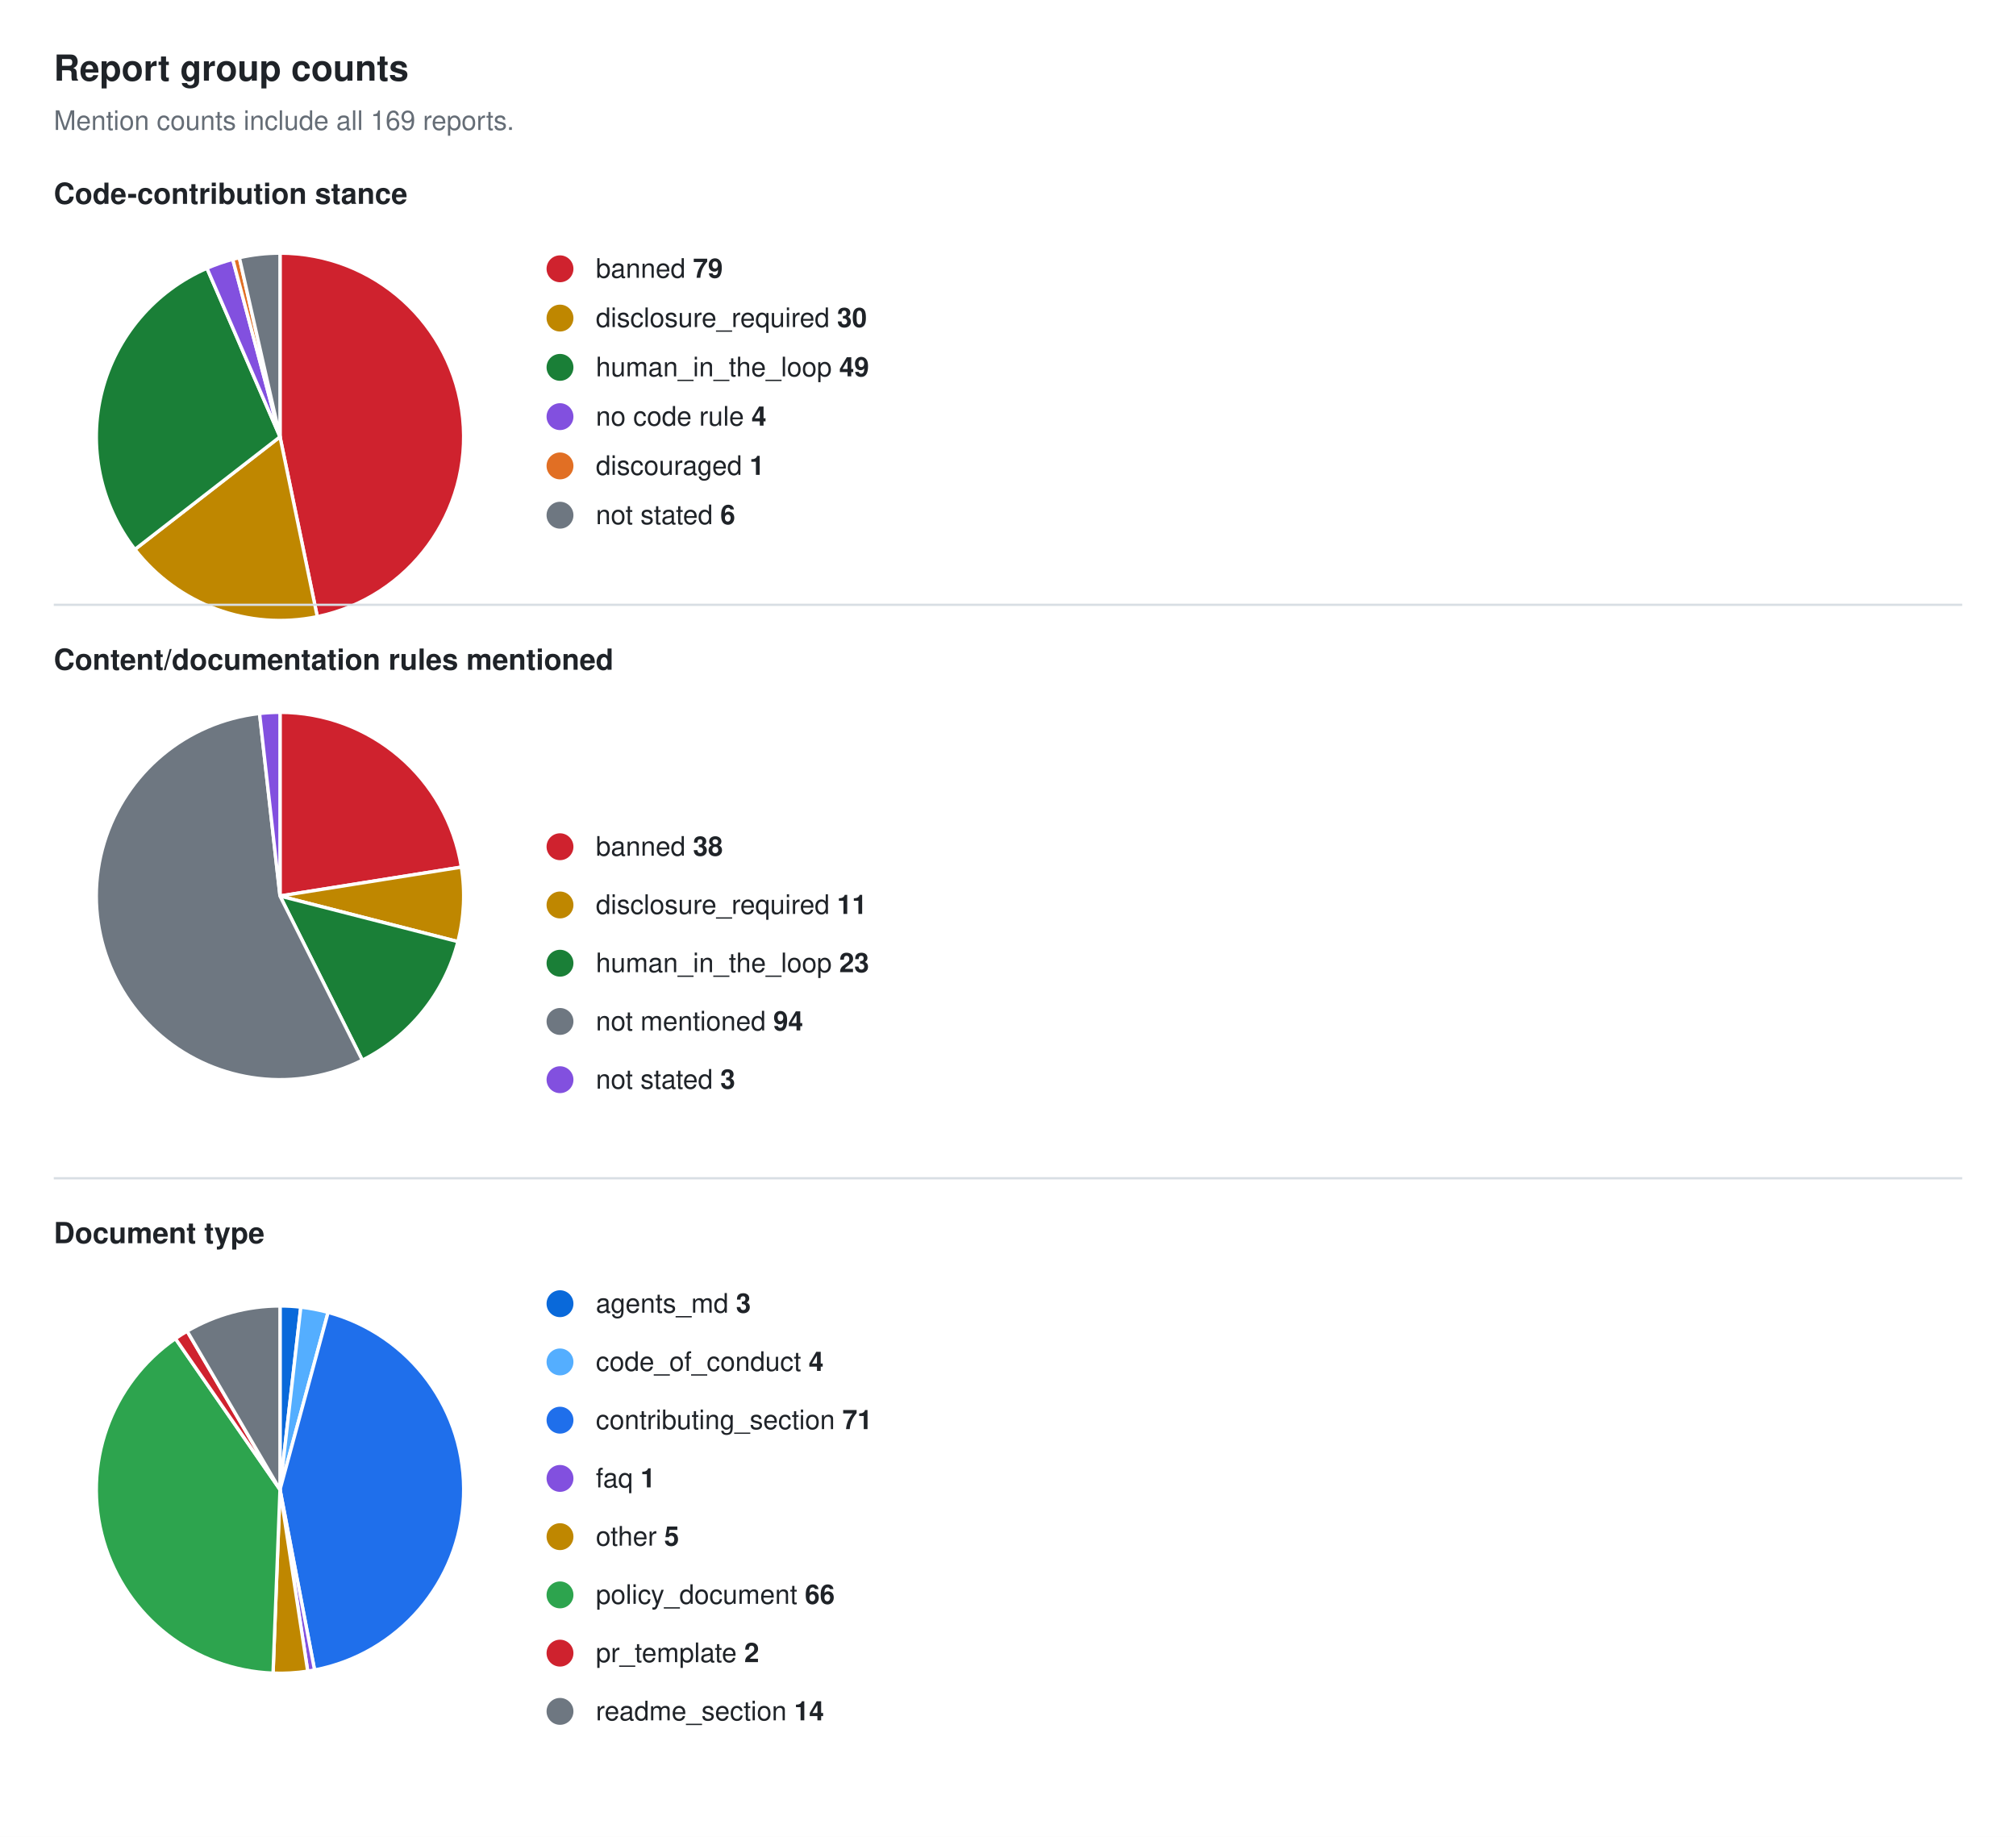
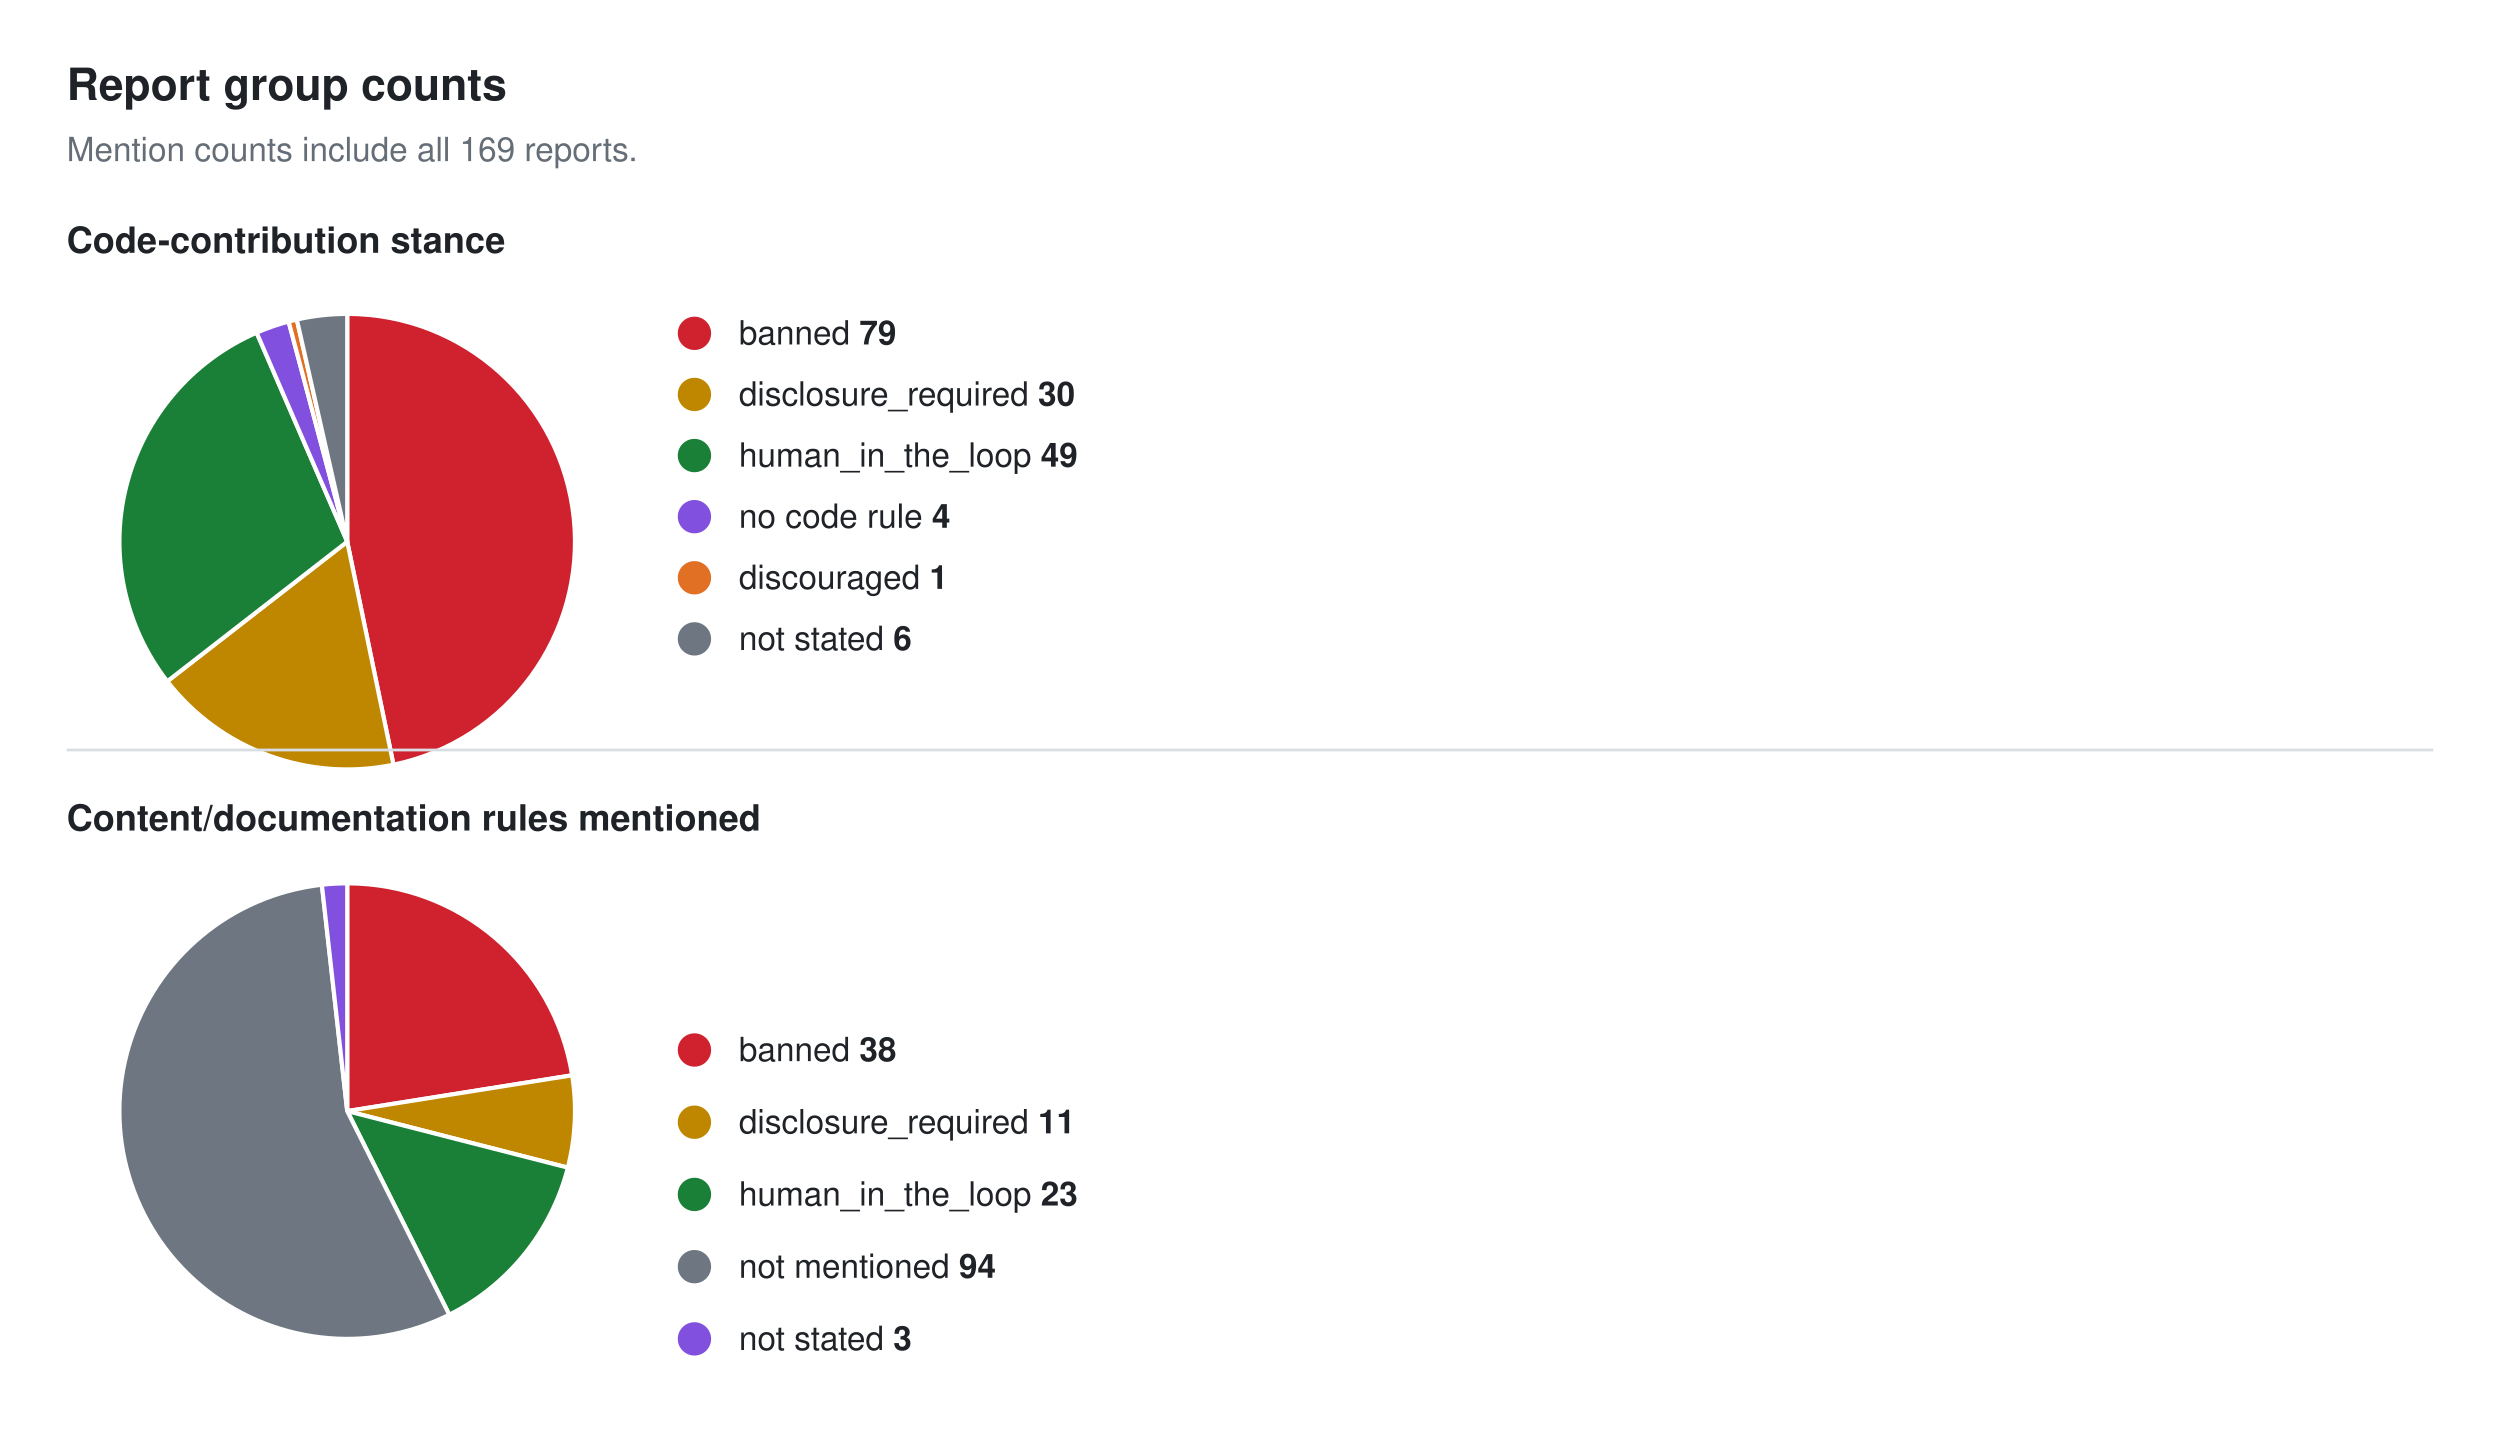
- <svg xmlns="http://www.w3.org/2000/svg" width="900" height="820" viewBox="0 0 900 820" font-family="-apple-system,BlinkMacSystemFont,Segoe UI,Helvetica,Arial,sans-serif">
+ <svg xmlns="http://www.w3.org/2000/svg" width="900" height="520" viewBox="0 0 900 520" font-family="-apple-system,BlinkMacSystemFont,Segoe UI,Helvetica,Arial,sans-serif">
  <rect width="900" height="820" fill="#ffffff" />
  <text x="24" y="36" font-size="16" font-weight="600" fill="#1f2328">Report group counts</text>
  <text x="24" y="58" font-size="12" fill="#656d76">Mention counts include all 169 reports.</text>
  <text x="24" y="91" font-size="13" font-weight="600" fill="#1f2328">Code-contribution stance</text>
  <g transform="translate(20,65)">
    <path d="M 105.00 48.00 A 82 82 0 0 1 121.65 210.29 L 105 130 Z" fill="#cf222e" stroke="#ffffff" stroke-width="1.5" />
    <path d="M 121.65 210.29 A 82 82 0 0 1 40.22 180.27 L 105 130 Z" fill="#bf8700" stroke="#ffffff" stroke-width="1.5" />
    <path d="M 40.22 180.27 A 82 82 0 0 1 72.39 54.76 L 105 130 Z" fill="#1a7f37" stroke="#ffffff" stroke-width="1.5" />
    <path d="M 72.39 54.76 A 82 82 0 0 1 83.90 50.76 L 105 130 Z" fill="#8250df" stroke="#ffffff" stroke-width="1.5" />
    <path d="M 83.90 50.76 A 82 82 0 0 1 86.86 50.03 L 105 130 Z" fill="#e16f24" stroke="#ffffff" stroke-width="1.5" />
    <path d="M 86.86 50.03 A 82 82 0 0 1 105.00 48.00 L 105 130 Z" fill="#6e7781" stroke="#ffffff" stroke-width="1.5" />
  </g>
  <circle cx="250" cy="120" r="6" fill="#cf222e" />
  <text x="266" y="124" font-size="12" fill="#1f2328">banned <tspan font-weight="600">79</tspan>
  </text>
  <circle cx="250" cy="142" r="6" fill="#bf8700" />
  <text x="266" y="146" font-size="12" fill="#1f2328">disclosure_required <tspan font-weight="600">30</tspan>
  </text>
  <circle cx="250" cy="164" r="6" fill="#1a7f37" />
  <text x="266" y="168" font-size="12" fill="#1f2328">human_in_the_loop <tspan font-weight="600">49</tspan>
  </text>
  <circle cx="250" cy="186" r="6" fill="#8250df" />
  <text x="266" y="190" font-size="12" fill="#1f2328">no code rule <tspan font-weight="600">4</tspan>
  </text>
  <circle cx="250" cy="208" r="6" fill="#e16f24" />
  <text x="266" y="212" font-size="12" fill="#1f2328">discouraged <tspan font-weight="600">1</tspan>
  </text>
  <circle cx="250" cy="230" r="6" fill="#6e7781" />
  <text x="266" y="234" font-size="12" fill="#1f2328">not stated <tspan font-weight="600">6</tspan>
  </text>
  <line x1="24" y1="270" x2="876" y2="270" stroke="#d8dee4" />
  <text x="24" y="299" font-size="13" font-weight="600" fill="#1f2328">Content/documentation rules mentioned</text>
  <g transform="translate(20,270)">
    <path d="M 105.00 48.00 A 82 82 0 0 1 185.98 117.10 L 105 130 Z" fill="#cf222e" stroke="#ffffff" stroke-width="1.5" />
    <path d="M 185.98 117.10 A 82 82 0 0 1 184.43 150.36 L 105 130 Z" fill="#bf8700" stroke="#ffffff" stroke-width="1.5" />
    <path d="M 184.43 150.36 A 82 82 0 0 1 141.75 203.30 L 105 130 Z" fill="#1a7f37" stroke="#ffffff" stroke-width="1.5" />
    <path d="M 141.75 203.30 A 82 82 0 1 1 95.87 48.51 L 105 130 Z" fill="#6e7781" stroke="#ffffff" stroke-width="1.5" />
    <path d="M 95.87 48.51 A 82 82 0 0 1 105.00 48.00 L 105 130 Z" fill="#8250df" stroke="#ffffff" stroke-width="1.5" />
  </g>
  <circle cx="250" cy="378" r="6" fill="#cf222e" />
  <text x="266" y="382" font-size="12" fill="#1f2328">banned <tspan font-weight="600">38</tspan>
  </text>
  <circle cx="250" cy="404" r="6" fill="#bf8700" />
  <text x="266" y="408" font-size="12" fill="#1f2328">disclosure_required <tspan font-weight="600">11</tspan>
  </text>
  <circle cx="250" cy="430" r="6" fill="#1a7f37" />
  <text x="266" y="434" font-size="12" fill="#1f2328">human_in_the_loop <tspan font-weight="600">23</tspan>
  </text>
  <circle cx="250" cy="456" r="6" fill="#6e7781" />
  <text x="266" y="460" font-size="12" fill="#1f2328">not mentioned <tspan font-weight="600">94</tspan>
  </text>
  <circle cx="250" cy="482" r="6" fill="#8250df" />
  <text x="266" y="486" font-size="12" fill="#1f2328">not stated <tspan font-weight="600">3</tspan>
  </text>
-   <line x1="24" y1="526" x2="876" y2="526" stroke="#d8dee4" />
-   <text x="24" y="555" font-size="13" font-weight="600" fill="#1f2328">Document type</text>
-   <g transform="translate(20,535)">
-     <path d="M 105.00 48.00 A 82 82 0 0 1 114.29 48.53 L 105 130 Z" fill="#0969da" stroke="#ffffff" stroke-width="1.5" />
-     <path d="M 114.29 48.53 A 82 82 0 0 1 126.47 50.86 L 105 130 Z" fill="#54aeff" stroke="#ffffff" stroke-width="1.5" />
-     <path d="M 126.47 50.86 A 82 82 0 0 1 120.43 210.54 L 105 130 Z" fill="#1f6feb" stroke="#ffffff" stroke-width="1.5" />
-     <path d="M 120.43 210.54 A 82 82 0 0 1 117.37 211.06 L 105 130 Z" fill="#8250df" stroke="#ffffff" stroke-width="1.5" />
-     <path d="M 117.37 211.06 A 82 82 0 0 1 101.90 211.94 L 105 130 Z" fill="#bf8700" stroke="#ffffff" stroke-width="1.5" />
-     <path d="M 101.90 211.94 A 82 82 0 0 1 58.32 62.58 L 105 130 Z" fill="#2da44e" stroke="#ffffff" stroke-width="1.5" />
-     <path d="M 58.32 62.58 A 82 82 0 0 1 63.55 59.25 L 105 130 Z" fill="#cf222e" stroke="#ffffff" stroke-width="1.5" />
-     <path d="M 63.55 59.25 A 82 82 0 0 1 105.00 48.00 L 105 130 Z" fill="#6e7781" stroke="#ffffff" stroke-width="1.5" />
-   </g>
-   <circle cx="250" cy="582" r="6" fill="#0969da" />
-   <text x="266" y="586" font-size="12" fill="#1f2328">agents_md <tspan font-weight="600">3</tspan>
-   </text>
-   <circle cx="250" cy="608" r="6" fill="#54aeff" />
-   <text x="266" y="612" font-size="12" fill="#1f2328">code_of_conduct <tspan font-weight="600">4</tspan>
-   </text>
-   <circle cx="250" cy="634" r="6" fill="#1f6feb" />
-   <text x="266" y="638" font-size="12" fill="#1f2328">contributing_section <tspan font-weight="600">71</tspan>
-   </text>
-   <circle cx="250" cy="660" r="6" fill="#8250df" />
-   <text x="266" y="664" font-size="12" fill="#1f2328">faq <tspan font-weight="600">1</tspan>
-   </text>
-   <circle cx="250" cy="686" r="6" fill="#bf8700" />
-   <text x="266" y="690" font-size="12" fill="#1f2328">other <tspan font-weight="600">5</tspan>
-   </text>
-   <circle cx="250" cy="712" r="6" fill="#2da44e" />
-   <text x="266" y="716" font-size="12" fill="#1f2328">policy_document <tspan font-weight="600">66</tspan>
-   </text>
-   <circle cx="250" cy="738" r="6" fill="#cf222e" />
-   <text x="266" y="742" font-size="12" fill="#1f2328">pr_template <tspan font-weight="600">2</tspan>
-   </text>
-   <circle cx="250" cy="764" r="6" fill="#6e7781" />
-   <text x="266" y="768" font-size="12" fill="#1f2328">readme_section <tspan font-weight="600">14</tspan>
-   </text>
</svg>
